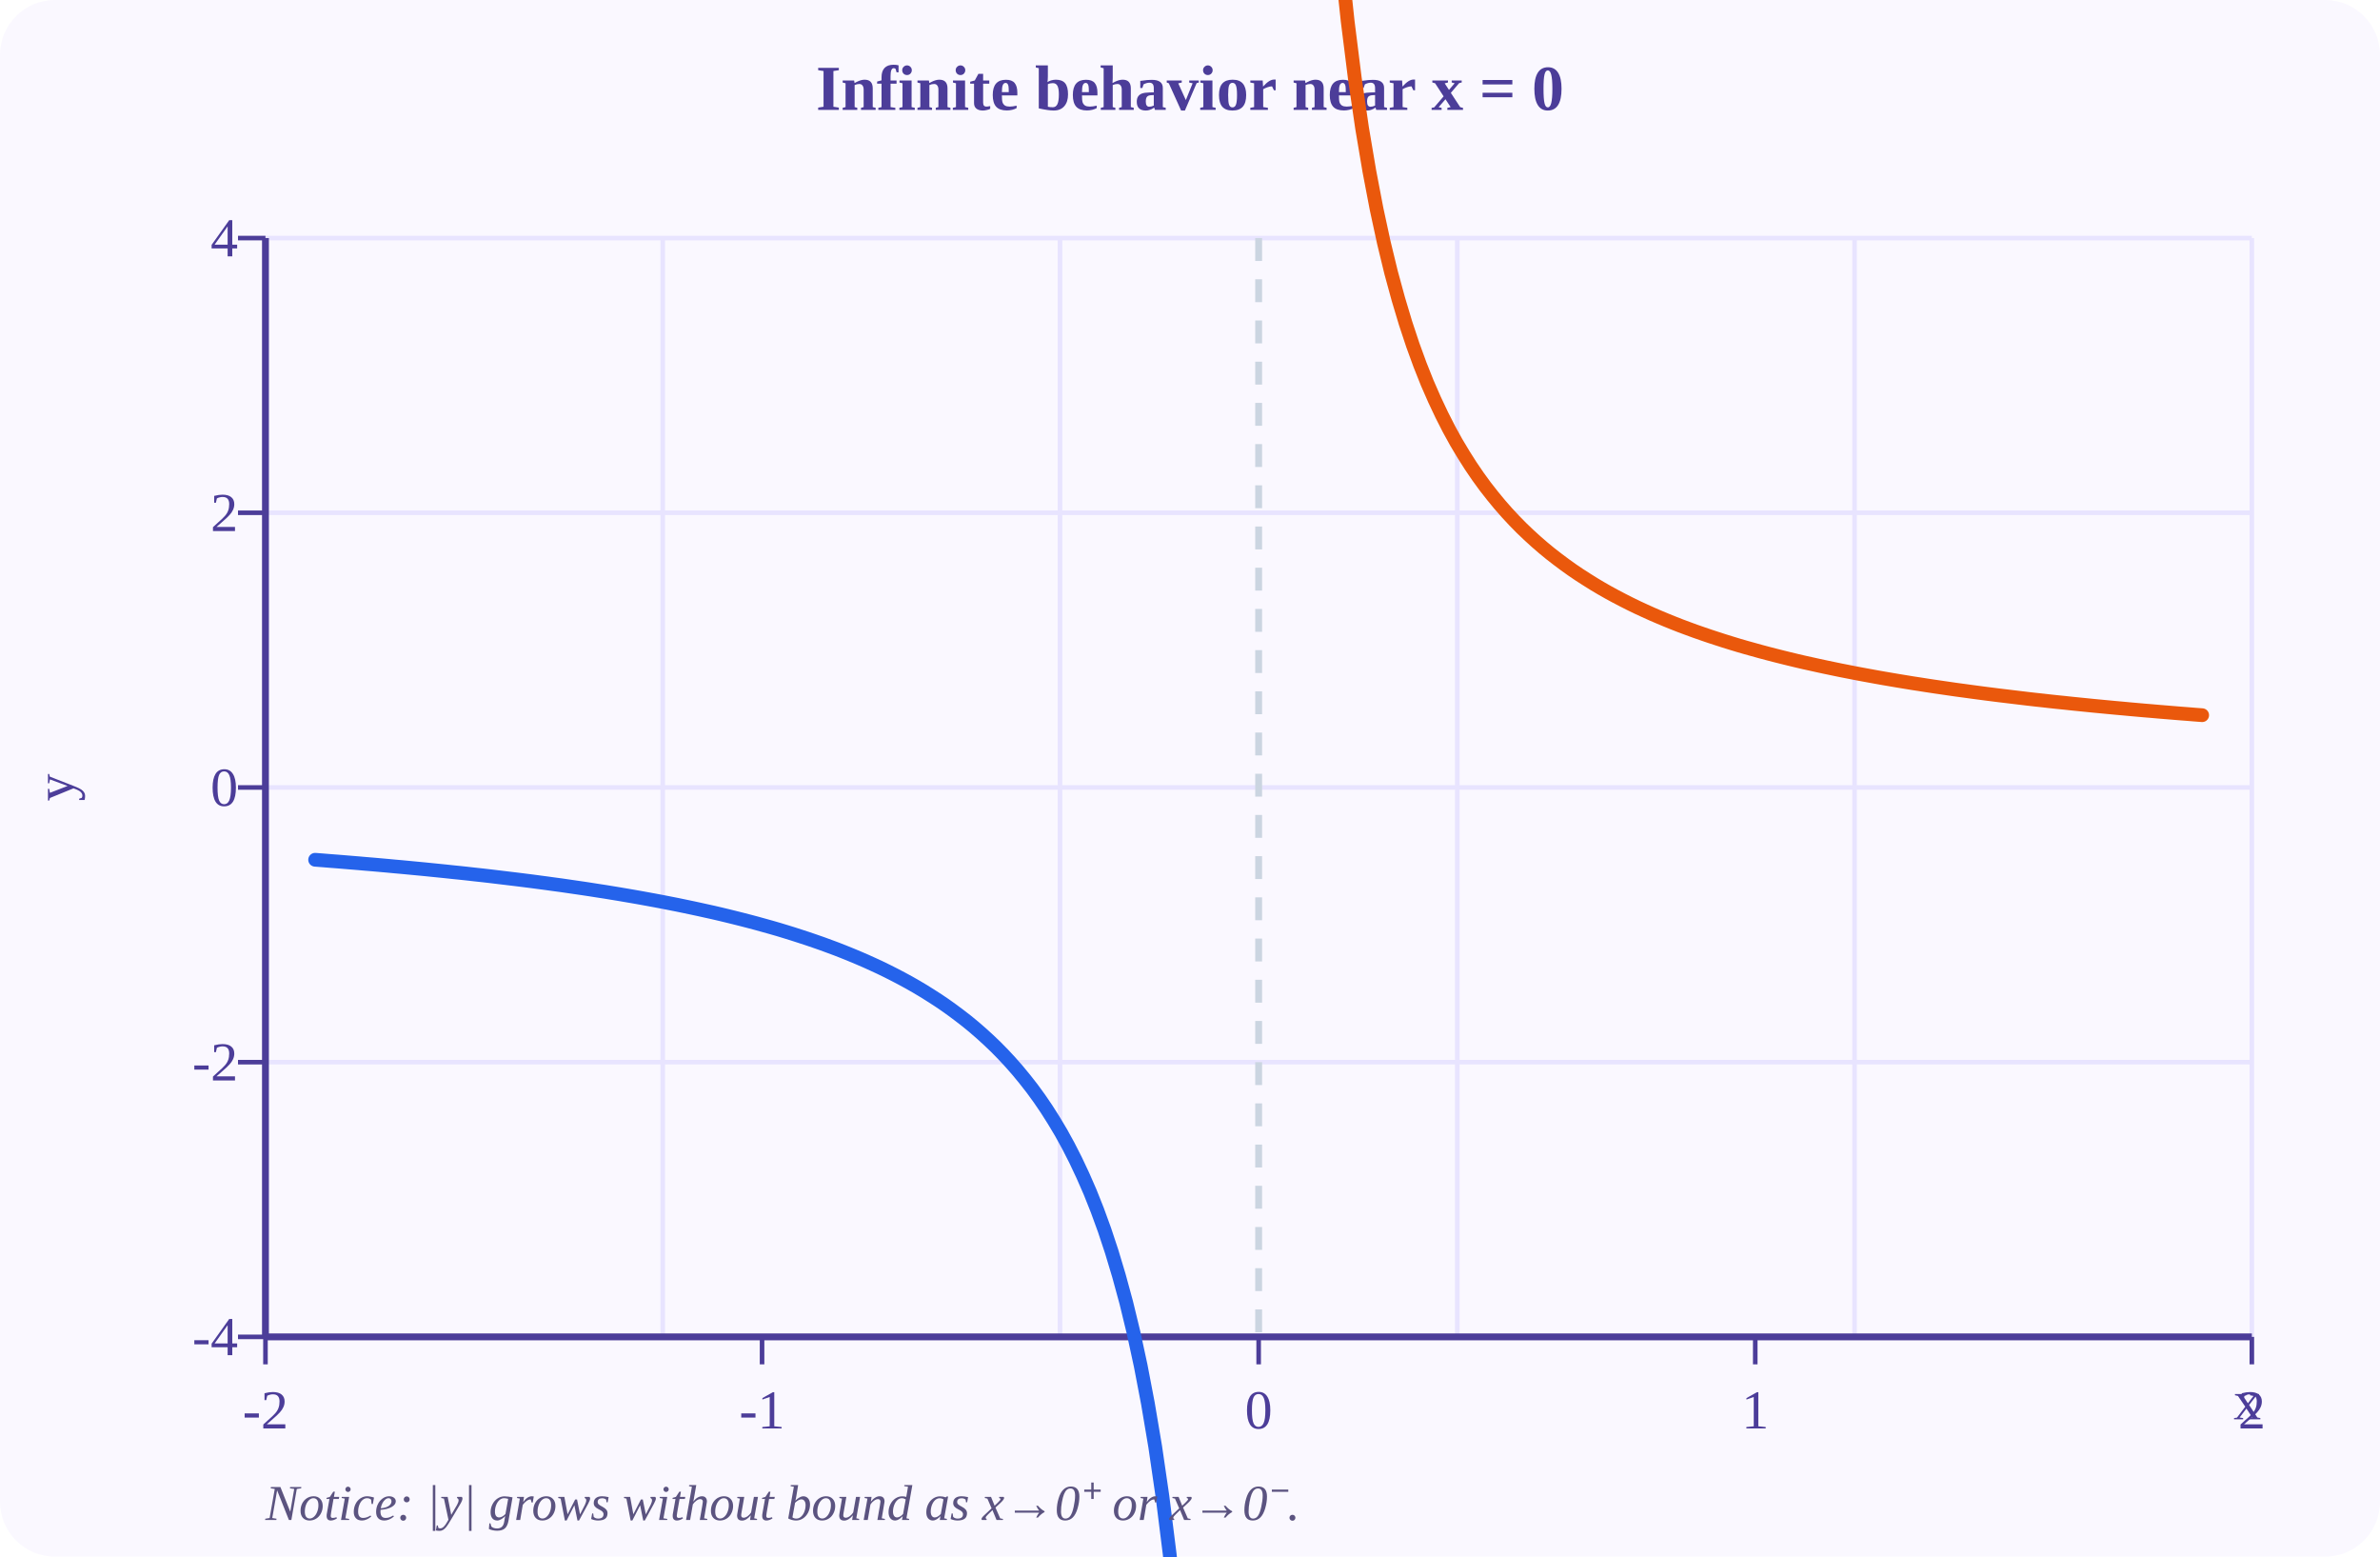
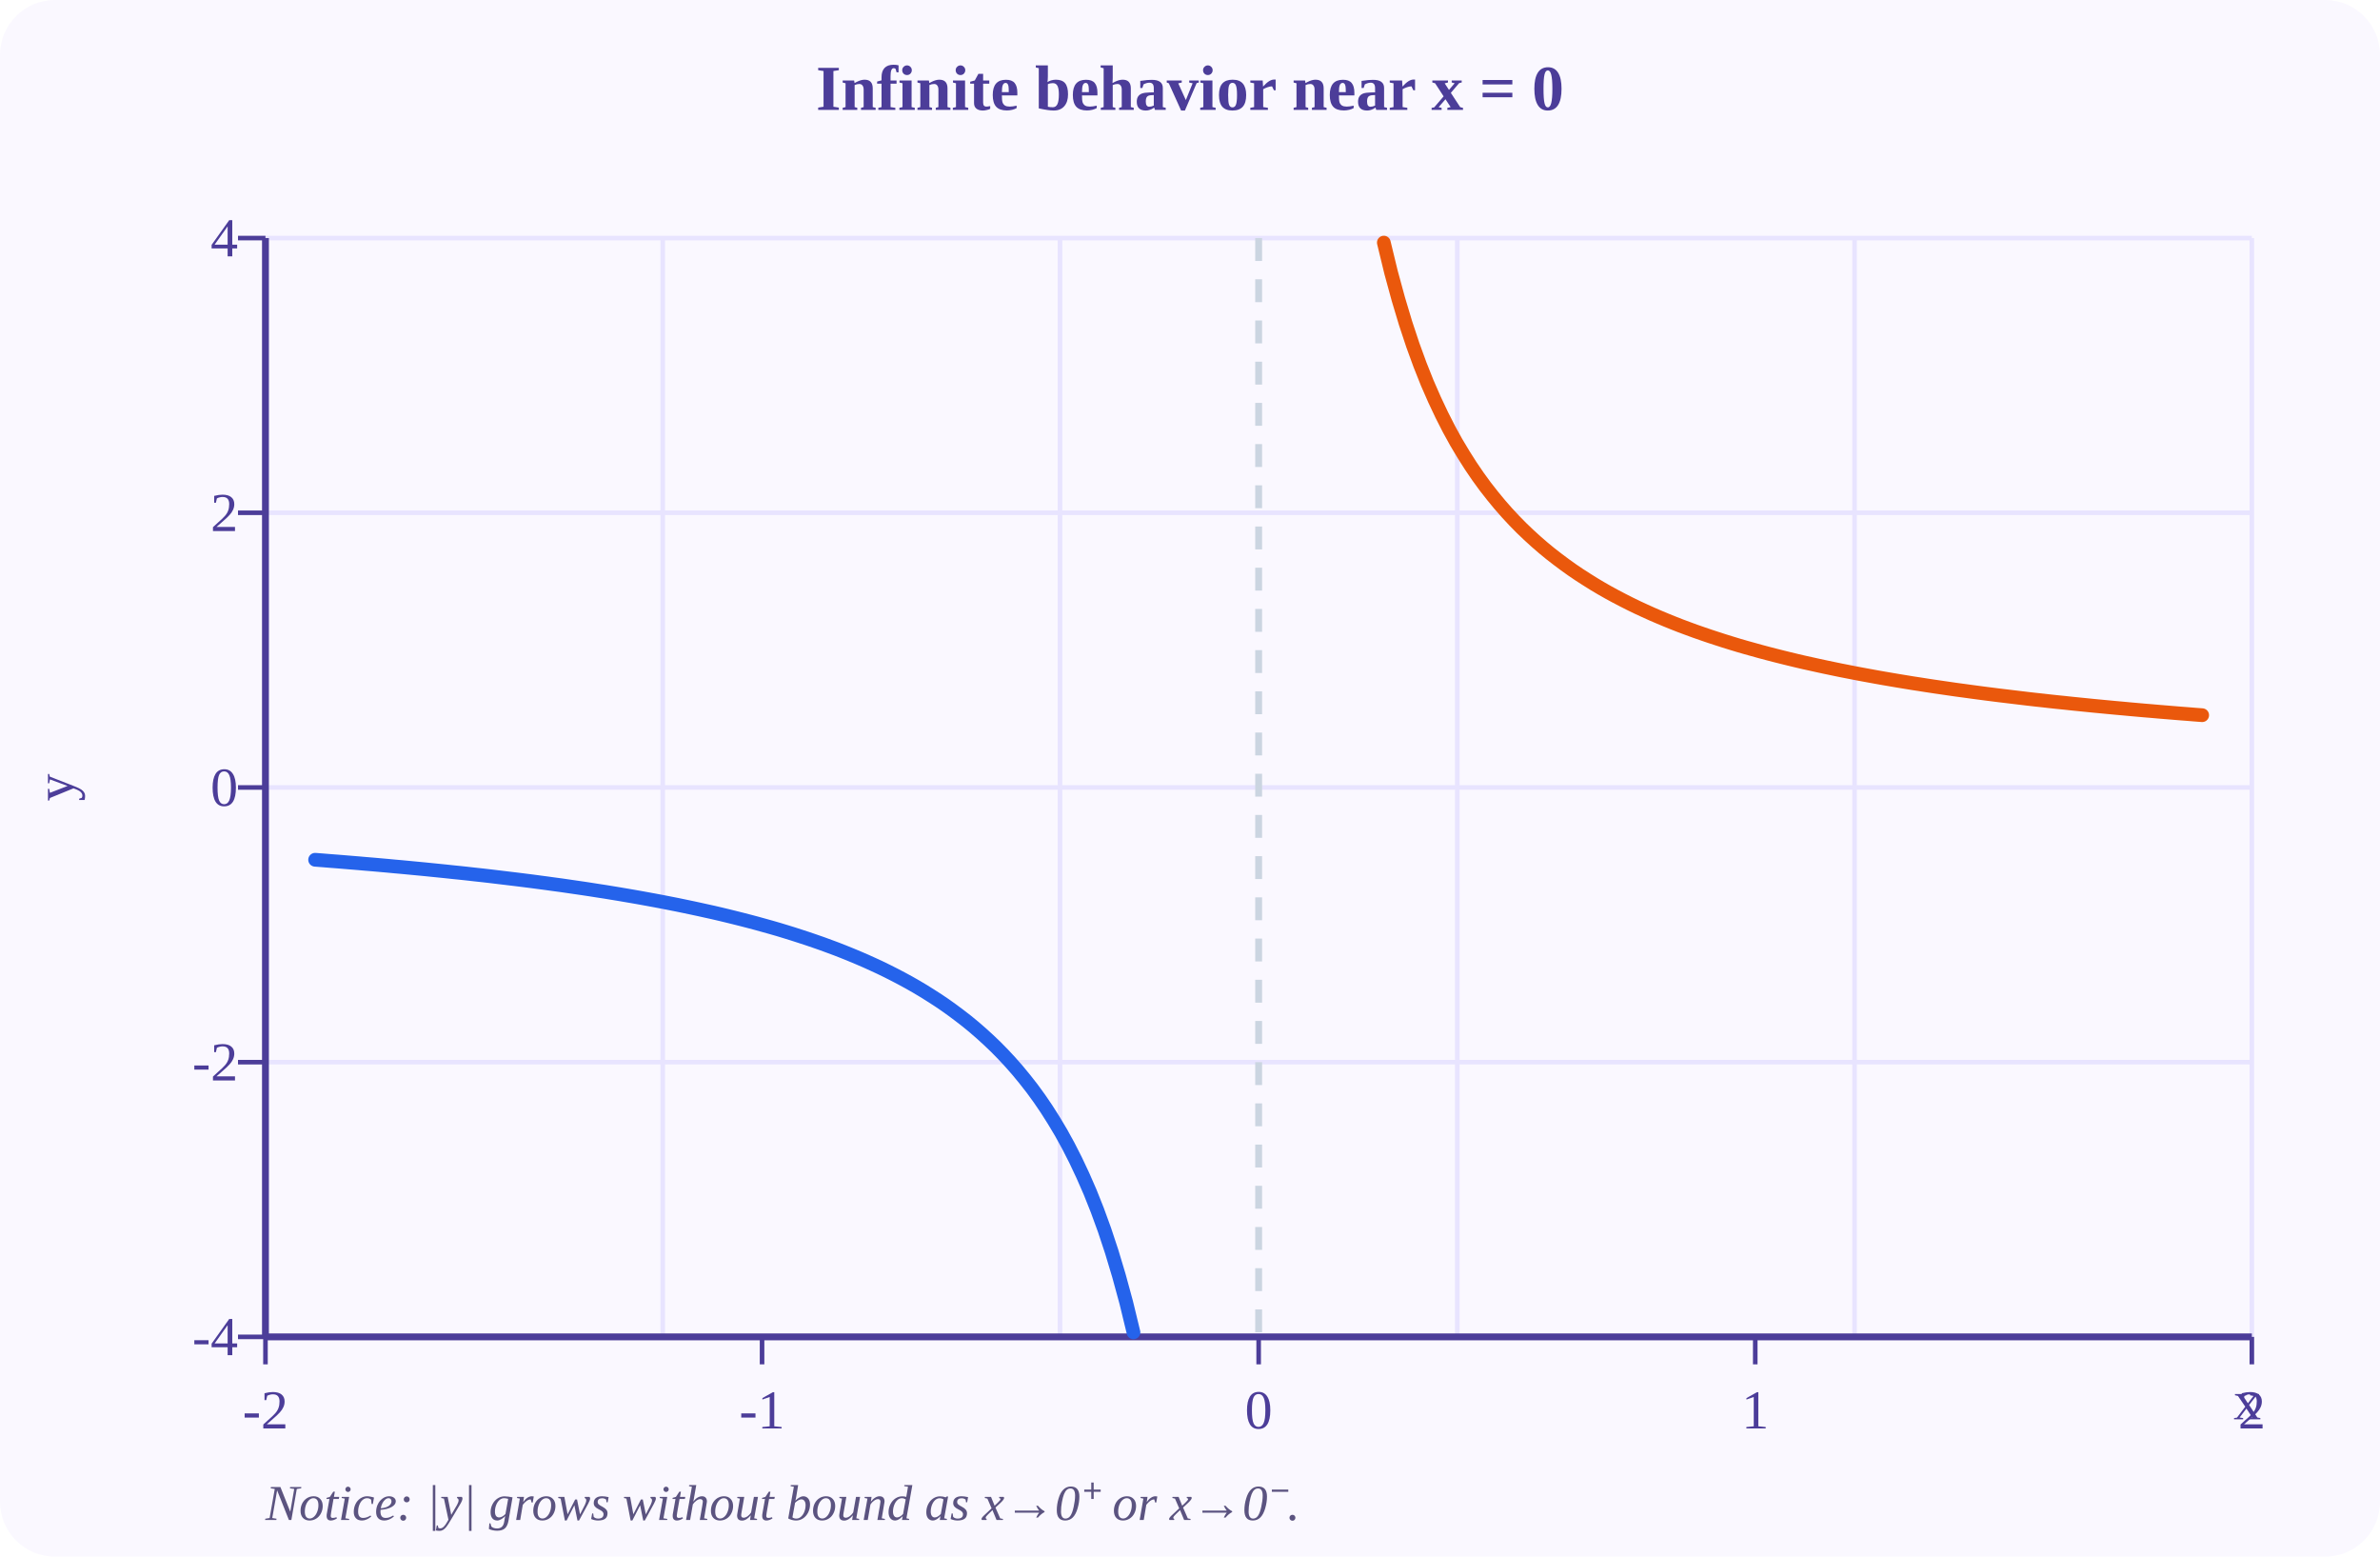
<svg xmlns="http://www.w3.org/2000/svg" viewBox="0 0 520 340" role="img" aria-label="Infinite behavior near x = 0" class="ap-graph-svg">
  <rect width="520" height="340" fill="#faf8ff" rx="12" />
  <text x="260.0" y="24" text-anchor="middle" font-size="14" font-weight="700" fill="#4c3d99">Infinite behavior near x = 0</text>
  <line x1="58.0" y1="52" x2="58.0" y2="292" stroke="#e8e4ff" stroke-width="1" />
  <line x1="144.8" y1="52" x2="144.8" y2="292" stroke="#e8e4ff" stroke-width="1" />
  <line x1="231.6" y1="52" x2="231.6" y2="292" stroke="#e8e4ff" stroke-width="1" />
  <line x1="318.4" y1="52" x2="318.4" y2="292" stroke="#e8e4ff" stroke-width="1" />
  <line x1="405.2" y1="52" x2="405.2" y2="292" stroke="#e8e4ff" stroke-width="1" />
  <line x1="492.0" y1="52" x2="492.0" y2="292" stroke="#e8e4ff" stroke-width="1" />
  <line x1="58" y1="52.0" x2="492" y2="52.0" stroke="#e8e4ff" stroke-width="1" />
  <line x1="58" y1="112.0" x2="492" y2="112.0" stroke="#e8e4ff" stroke-width="1" />
  <line x1="58" y1="172.0" x2="492" y2="172.0" stroke="#e8e4ff" stroke-width="1" />
  <line x1="58" y1="232.0" x2="492" y2="232.0" stroke="#e8e4ff" stroke-width="1" />
  <line x1="58" y1="292.0" x2="492" y2="292.0" stroke="#e8e4ff" stroke-width="1" />
  <line x1="58" y1="292" x2="492" y2="292" stroke="#4c3d99" stroke-width="1.5" />
  <line x1="58" y1="52" x2="58" y2="292" stroke="#4c3d99" stroke-width="1.5" />
  <line x1="58.0" y1="292.0" x2="58.0" y2="298.0" stroke="#4c3d99" stroke-width="1" />
  <text x="58.0" y="312.0" text-anchor="middle" font-size="12" fill="#4c3d99">-2</text>
  <line x1="166.5" y1="292.0" x2="166.5" y2="298.0" stroke="#4c3d99" stroke-width="1" />
  <text x="166.5" y="312.0" text-anchor="middle" font-size="12" fill="#4c3d99">-1</text>
  <line x1="275.0" y1="292.0" x2="275.0" y2="298.0" stroke="#4c3d99" stroke-width="1" />
  <text x="275.0" y="312.0" text-anchor="middle" font-size="12" fill="#4c3d99">0</text>
  <line x1="383.5" y1="292.0" x2="383.5" y2="298.0" stroke="#4c3d99" stroke-width="1" />
  <text x="383.5" y="312.0" text-anchor="middle" font-size="12" fill="#4c3d99">1</text>
  <line x1="492.0" y1="292.0" x2="492.0" y2="298.0" stroke="#4c3d99" stroke-width="1" />
  <text x="492.0" y="312.0" text-anchor="middle" font-size="12" fill="#4c3d99">2</text>
  <line x1="52.0" y1="292.0" x2="58.0" y2="292.0" stroke="#4c3d99" stroke-width="1" />
  <text x="52.0" y="296.0" text-anchor="end" font-size="12" fill="#4c3d99">-4</text>
  <line x1="52.0" y1="232.0" x2="58.0" y2="232.0" stroke="#4c3d99" stroke-width="1" />
  <text x="52.0" y="236.0" text-anchor="end" font-size="12" fill="#4c3d99">-2</text>
  <line x1="52.0" y1="172.0" x2="58.0" y2="172.0" stroke="#4c3d99" stroke-width="1" />
  <text x="52.0" y="176.0" text-anchor="end" font-size="12" fill="#4c3d99">0</text>
  <line x1="52.0" y1="112.0" x2="58.0" y2="112.0" stroke="#4c3d99" stroke-width="1" />
  <text x="52.0" y="116.0" text-anchor="end" font-size="12" fill="#4c3d99">2</text>
  <line x1="52.0" y1="52.0" x2="58.0" y2="52.0" stroke="#4c3d99" stroke-width="1" />
  <text x="52.0" y="56.0" text-anchor="end" font-size="12" fill="#4c3d99">4</text>
  <text x="494.0" y="310.0" text-anchor="end" font-size="12" fill="#4c3d99">x</text>
  <text x="16" y="172.0" text-anchor="middle" font-size="12" fill="#4c3d99" transform="rotate(-90 16 172.0)">y</text>
  <line x1="275.0" y1="52" x2="275.0" y2="292" stroke="#cbd5e1" stroke-width="1.5" stroke-dasharray="5 4" />
-   <polyline points="68.85,187.79 70.43,187.91 72.01,188.04 73.60,188.16 75.18,188.29 76.76,188.42 78.34,188.55 79.93,188.69 81.51,188.82 83.09,188.96 84.67,189.10 86.26,189.25 87.84,189.39 89.42,189.54 91.00,189.69 92.58,189.84 94.17,190.00 95.75,190.16 97.33,190.32 98.91,190.49 100.50,190.65 102.08,190.82 103.66,191.00 105.24,191.17 106.83,191.35 108.41,191.54 109.99,191.73 111.57,191.92 113.15,192.11 114.74,192.31 116.32,192.51 117.90,192.72 119.48,192.93 121.07,193.15 122.65,193.36 124.23,193.59 125.81,193.82 127.39,194.05 128.98,194.29 130.56,194.54 132.14,194.78 133.72,195.04 135.31,195.30 136.89,195.57 138.47,195.84 140.05,196.12 141.64,196.41 143.22,196.70 144.80,197.00 146.38,197.31 147.96,197.62 149.55,197.95 151.13,198.28 152.71,198.62 154.29,198.97 155.88,199.32 157.46,199.69 159.04,200.07 160.62,200.46 162.21,200.86 163.79,201.27 165.37,201.69 166.95,202.13 168.53,202.57 170.12,203.03 171.70,203.51 173.28,204.00 174.86,204.51 176.45,205.03 178.03,205.57 179.61,206.12 181.19,206.70 182.78,207.29 184.36,207.91 185.94,208.55 187.52,209.21 189.10,209.89 190.69,210.61 192.27,211.34 193.85,212.11 195.43,212.91 197.02,213.74 198.60,214.60 200.18,215.50 201.76,216.44 203.34,217.43 204.93,218.45 206.51,219.52 208.09,220.65 209.67,221.83 211.26,223.06 212.84,224.36 214.42,225.73 216.00,227.17 217.59,228.69 219.17,230.30 220.75,232.00 222.33,233.80 223.91,235.72 225.50,237.75 227.08,239.92 228.66,242.24 230.24,244.73 231.83,247.39 233.41,250.26 234.99,253.36 236.57,256.71 238.16,260.34 239.74,264.31 241.32,268.64 242.90,273.41 244.48,278.67 246.07,284.50 247.65,291.01 249.23,298.32 250.81,306.58 252.40,316.00 253.98,326.84 255.56,339.44 257.14,354.28 258.73,372.00" fill="none" stroke="#2563eb" stroke-width="3" stroke-linecap="round" />
-   <polyline points="291.27,-28.00 292.86,-10.28 294.44,4.56 296.02,17.16 297.60,28.00 299.19,37.42 300.77,45.68 302.35,52.99 303.93,59.50 305.52,65.33 307.10,70.59 308.68,75.36 310.26,79.69 311.84,83.66 313.43,87.29 315.01,90.64 316.59,93.74 318.17,96.61 319.76,99.27 321.34,101.76 322.92,104.08 324.50,106.25 326.09,108.28 327.67,110.20 329.25,112.00 330.83,113.70 332.41,115.31 334.00,116.83 335.58,118.27 337.16,119.64 338.74,120.94 340.33,122.17 341.91,123.35 343.49,124.48 345.07,125.55 346.66,126.57 348.24,127.56 349.82,128.50 351.40,129.40 352.98,130.26 354.57,131.09 356.15,131.89 357.73,132.66 359.31,133.39 360.90,134.11 362.48,134.79 364.06,135.45 365.64,136.09 367.22,136.71 368.81,137.30 370.39,137.88 371.97,138.43 373.55,138.97 375.14,139.49 376.72,140.00 378.30,140.49 379.88,140.97 381.47,141.43 383.05,141.87 384.63,142.31 386.21,142.73 387.79,143.14 389.38,143.54 390.96,143.93 392.54,144.31 394.12,144.68 395.71,145.03 397.29,145.38 398.87,145.72 400.45,146.05 402.04,146.38 403.62,146.69 405.20,147.00 406.78,147.30 408.36,147.59 409.95,147.88 411.53,148.16 413.11,148.43 414.69,148.70 416.28,148.96 417.86,149.22 419.44,149.46 421.02,149.71 422.61,149.95 424.19,150.18 425.77,150.41 427.35,150.64 428.93,150.85 430.52,151.07 432.10,151.28 433.68,151.49 435.26,151.69 436.85,151.89 438.43,152.08 440.01,152.27 441.59,152.46 443.18,152.65 444.76,152.83 446.34,153.00 447.92,153.18 449.50,153.35 451.09,153.51 452.67,153.68 454.25,153.84 455.83,154.00 457.42,154.16 459.00,154.31 460.58,154.46 462.16,154.61 463.74,154.75 465.33,154.90 466.91,155.04 468.49,155.18 470.07,155.31 471.66,155.45 473.24,155.58 474.82,155.71 476.40,155.84 477.99,155.96 479.57,156.09 481.15,156.21" fill="none" stroke="#ea580c" stroke-width="3" stroke-linecap="round" />
+   <polyline points="68.85,187.79 70.43,187.91 72.01,188.04 73.60,188.16 75.18,188.29 76.76,188.42 78.34,188.55 79.93,188.69 81.51,188.82 83.09,188.96 84.67,189.10 86.26,189.25 87.84,189.39 89.42,189.54 91.00,189.69 92.58,189.84 94.17,190.00 95.75,190.16 97.33,190.32 98.91,190.49 100.50,190.65 102.08,190.82 103.66,191.00 105.24,191.17 106.83,191.35 108.41,191.54 109.99,191.73 111.57,191.92 113.15,192.11 114.74,192.31 116.32,192.51 117.90,192.72 119.48,192.93 121.07,193.15 122.65,193.36 124.23,193.59 125.81,193.82 127.39,194.05 128.98,194.29 130.56,194.54 132.14,194.78 133.72,195.04 135.31,195.30 136.89,195.57 138.47,195.84 140.05,196.12 141.64,196.41 143.22,196.70 144.80,197.00 146.38,197.31 147.96,197.62 149.55,197.95 151.13,198.28 152.71,198.62 154.29,198.97 155.88,199.32 157.46,199.69 159.04,200.07 160.62,200.46 162.21,200.86 163.79,201.27 165.37,201.69 166.95,202.13 168.53,202.57 170.12,203.03 171.70,203.51 173.28,204.00 174.86,204.51 176.45,205.03 178.03,205.57 179.61,206.12 181.19,206.70 182.78,207.29 184.36,207.91 185.94,208.55 187.52,209.21 189.10,209.89 190.69,210.61 192.27,211.34 193.85,212.11 195.43,212.91 197.02,213.74 198.60,214.60 200.18,215.50 201.76,216.44 203.34,217.43 204.93,218.45 206.51,219.52 208.09,220.65 209.67,221.83 211.26,223.06 212.84,224.36 214.42,225.73 216.00,227.17 217.59,228.69 219.17,230.30 220.75,232.00 222.33,233.80 223.91,235.72 225.50,237.75 227.08,239.92 228.66,242.24 230.24,244.73 231.83,247.39 233.41,250.26 234.99,253.36 236.57,256.71 238.16,260.34 239.74,264.31 241.32,268.64 242.90,273.41 244.48,278.67 246.07,284.50 247.65,291.01" fill="none" stroke="#2563eb" stroke-width="3" stroke-linecap="round" stroke-linejoin="round" />
+   <polyline points="302.35,52.99 303.93,59.50 305.52,65.33 307.10,70.59 308.68,75.36 310.26,79.69 311.84,83.66 313.43,87.29 315.01,90.64 316.59,93.74 318.17,96.61 319.76,99.27 321.34,101.76 322.92,104.08 324.50,106.25 326.09,108.28 327.67,110.20 329.25,112.00 330.83,113.70 332.41,115.31 334.00,116.83 335.58,118.27 337.16,119.64 338.74,120.94 340.33,122.17 341.91,123.35 343.49,124.48 345.07,125.55 346.66,126.57 348.24,127.56 349.82,128.50 351.40,129.40 352.98,130.26 354.57,131.09 356.15,131.89 357.73,132.66 359.31,133.39 360.90,134.11 362.48,134.79 364.06,135.45 365.64,136.09 367.22,136.71 368.81,137.30 370.39,137.88 371.97,138.43 373.55,138.97 375.14,139.49 376.72,140.00 378.30,140.49 379.88,140.97 381.47,141.43 383.05,141.87 384.63,142.31 386.21,142.73 387.79,143.14 389.38,143.54 390.96,143.93 392.54,144.31 394.12,144.68 395.71,145.03 397.29,145.38 398.87,145.72 400.45,146.05 402.04,146.38 403.62,146.69 405.20,147.00 406.78,147.30 408.36,147.59 409.95,147.88 411.53,148.16 413.11,148.43 414.69,148.70 416.28,148.96 417.86,149.22 419.44,149.46 421.02,149.71 422.61,149.95 424.19,150.18 425.77,150.41 427.35,150.64 428.93,150.85 430.52,151.07 432.10,151.28 433.68,151.49 435.26,151.69 436.85,151.89 438.43,152.08 440.01,152.27 441.59,152.46 443.18,152.65 444.76,152.83 446.34,153.00 447.92,153.18 449.50,153.35 451.09,153.51 452.67,153.68 454.25,153.84 455.83,154.00 457.42,154.16 459.00,154.31 460.58,154.46 462.16,154.61 463.74,154.75 465.33,154.90 466.91,155.04 468.49,155.18 470.07,155.31 471.66,155.45 473.24,155.58 474.82,155.71 476.40,155.84 477.99,155.96 479.57,156.09 481.15,156.21" fill="none" stroke="#ea580c" stroke-width="3" stroke-linecap="round" stroke-linejoin="round" />
  <text x="58" y="332" font-size="11" fill="#5b5380" font-style="italic">Notice: |y| grows without bound as x→0⁺ or x→0⁻.</text>
</svg>
